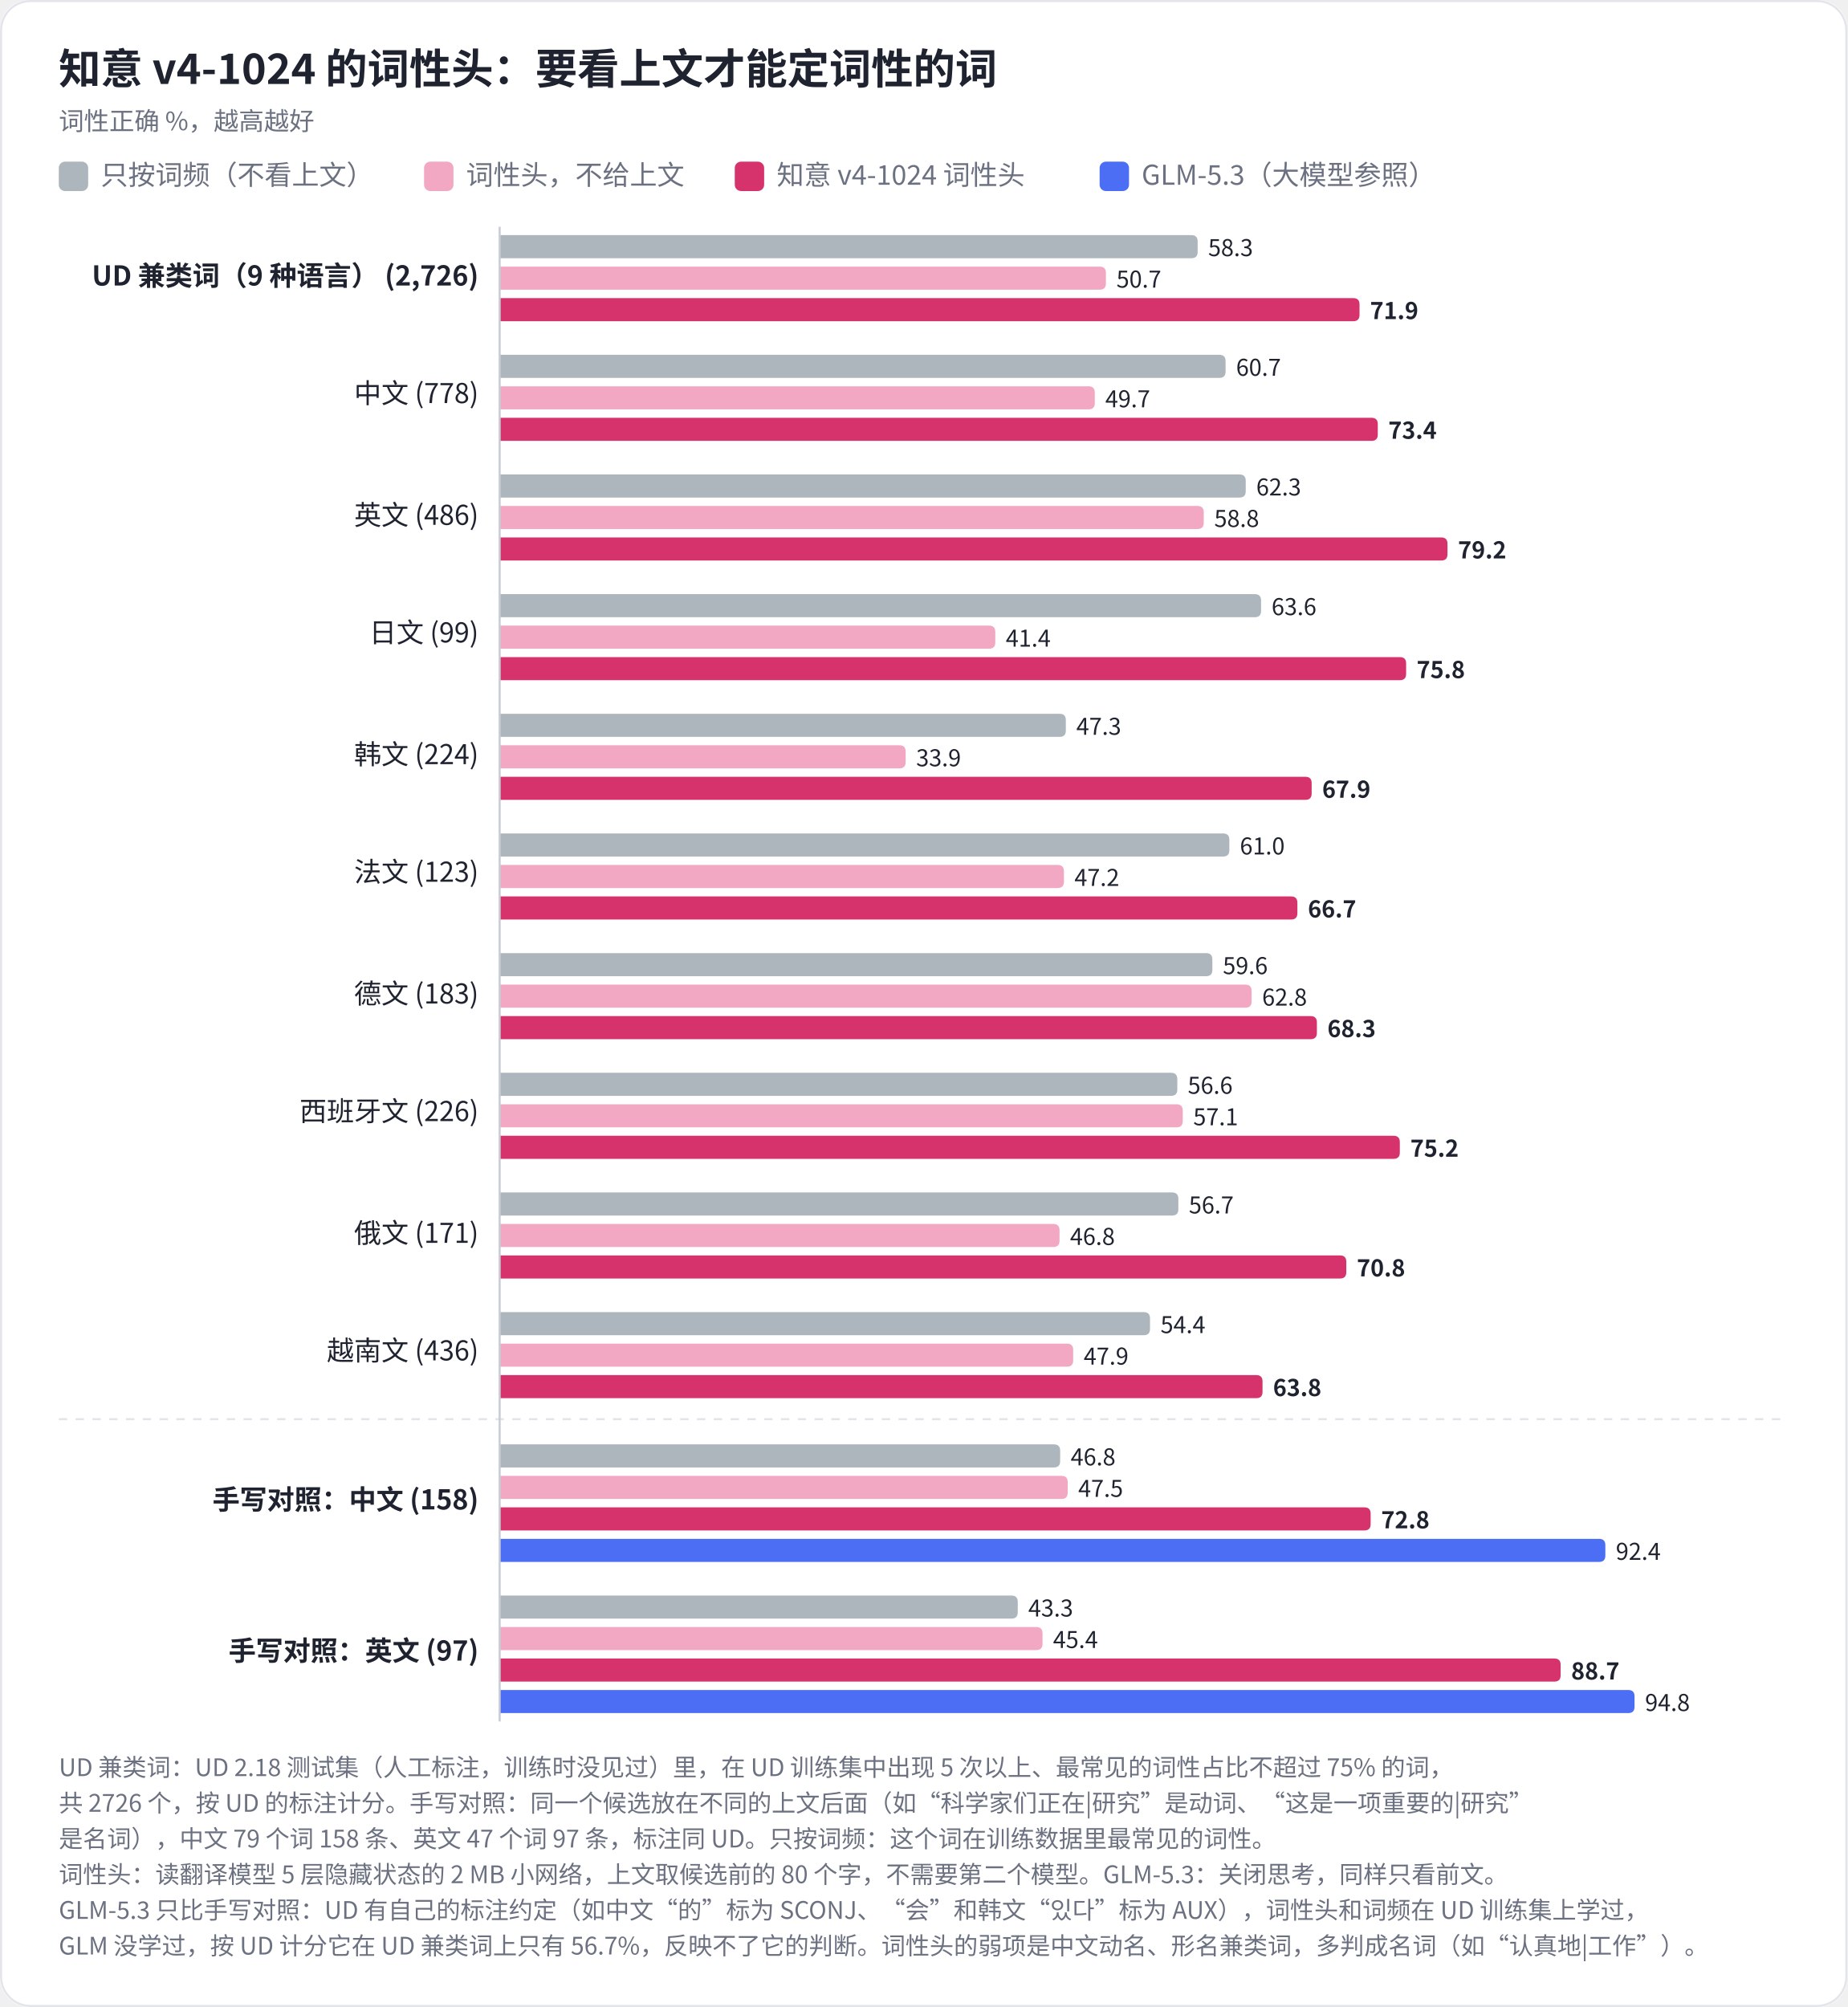
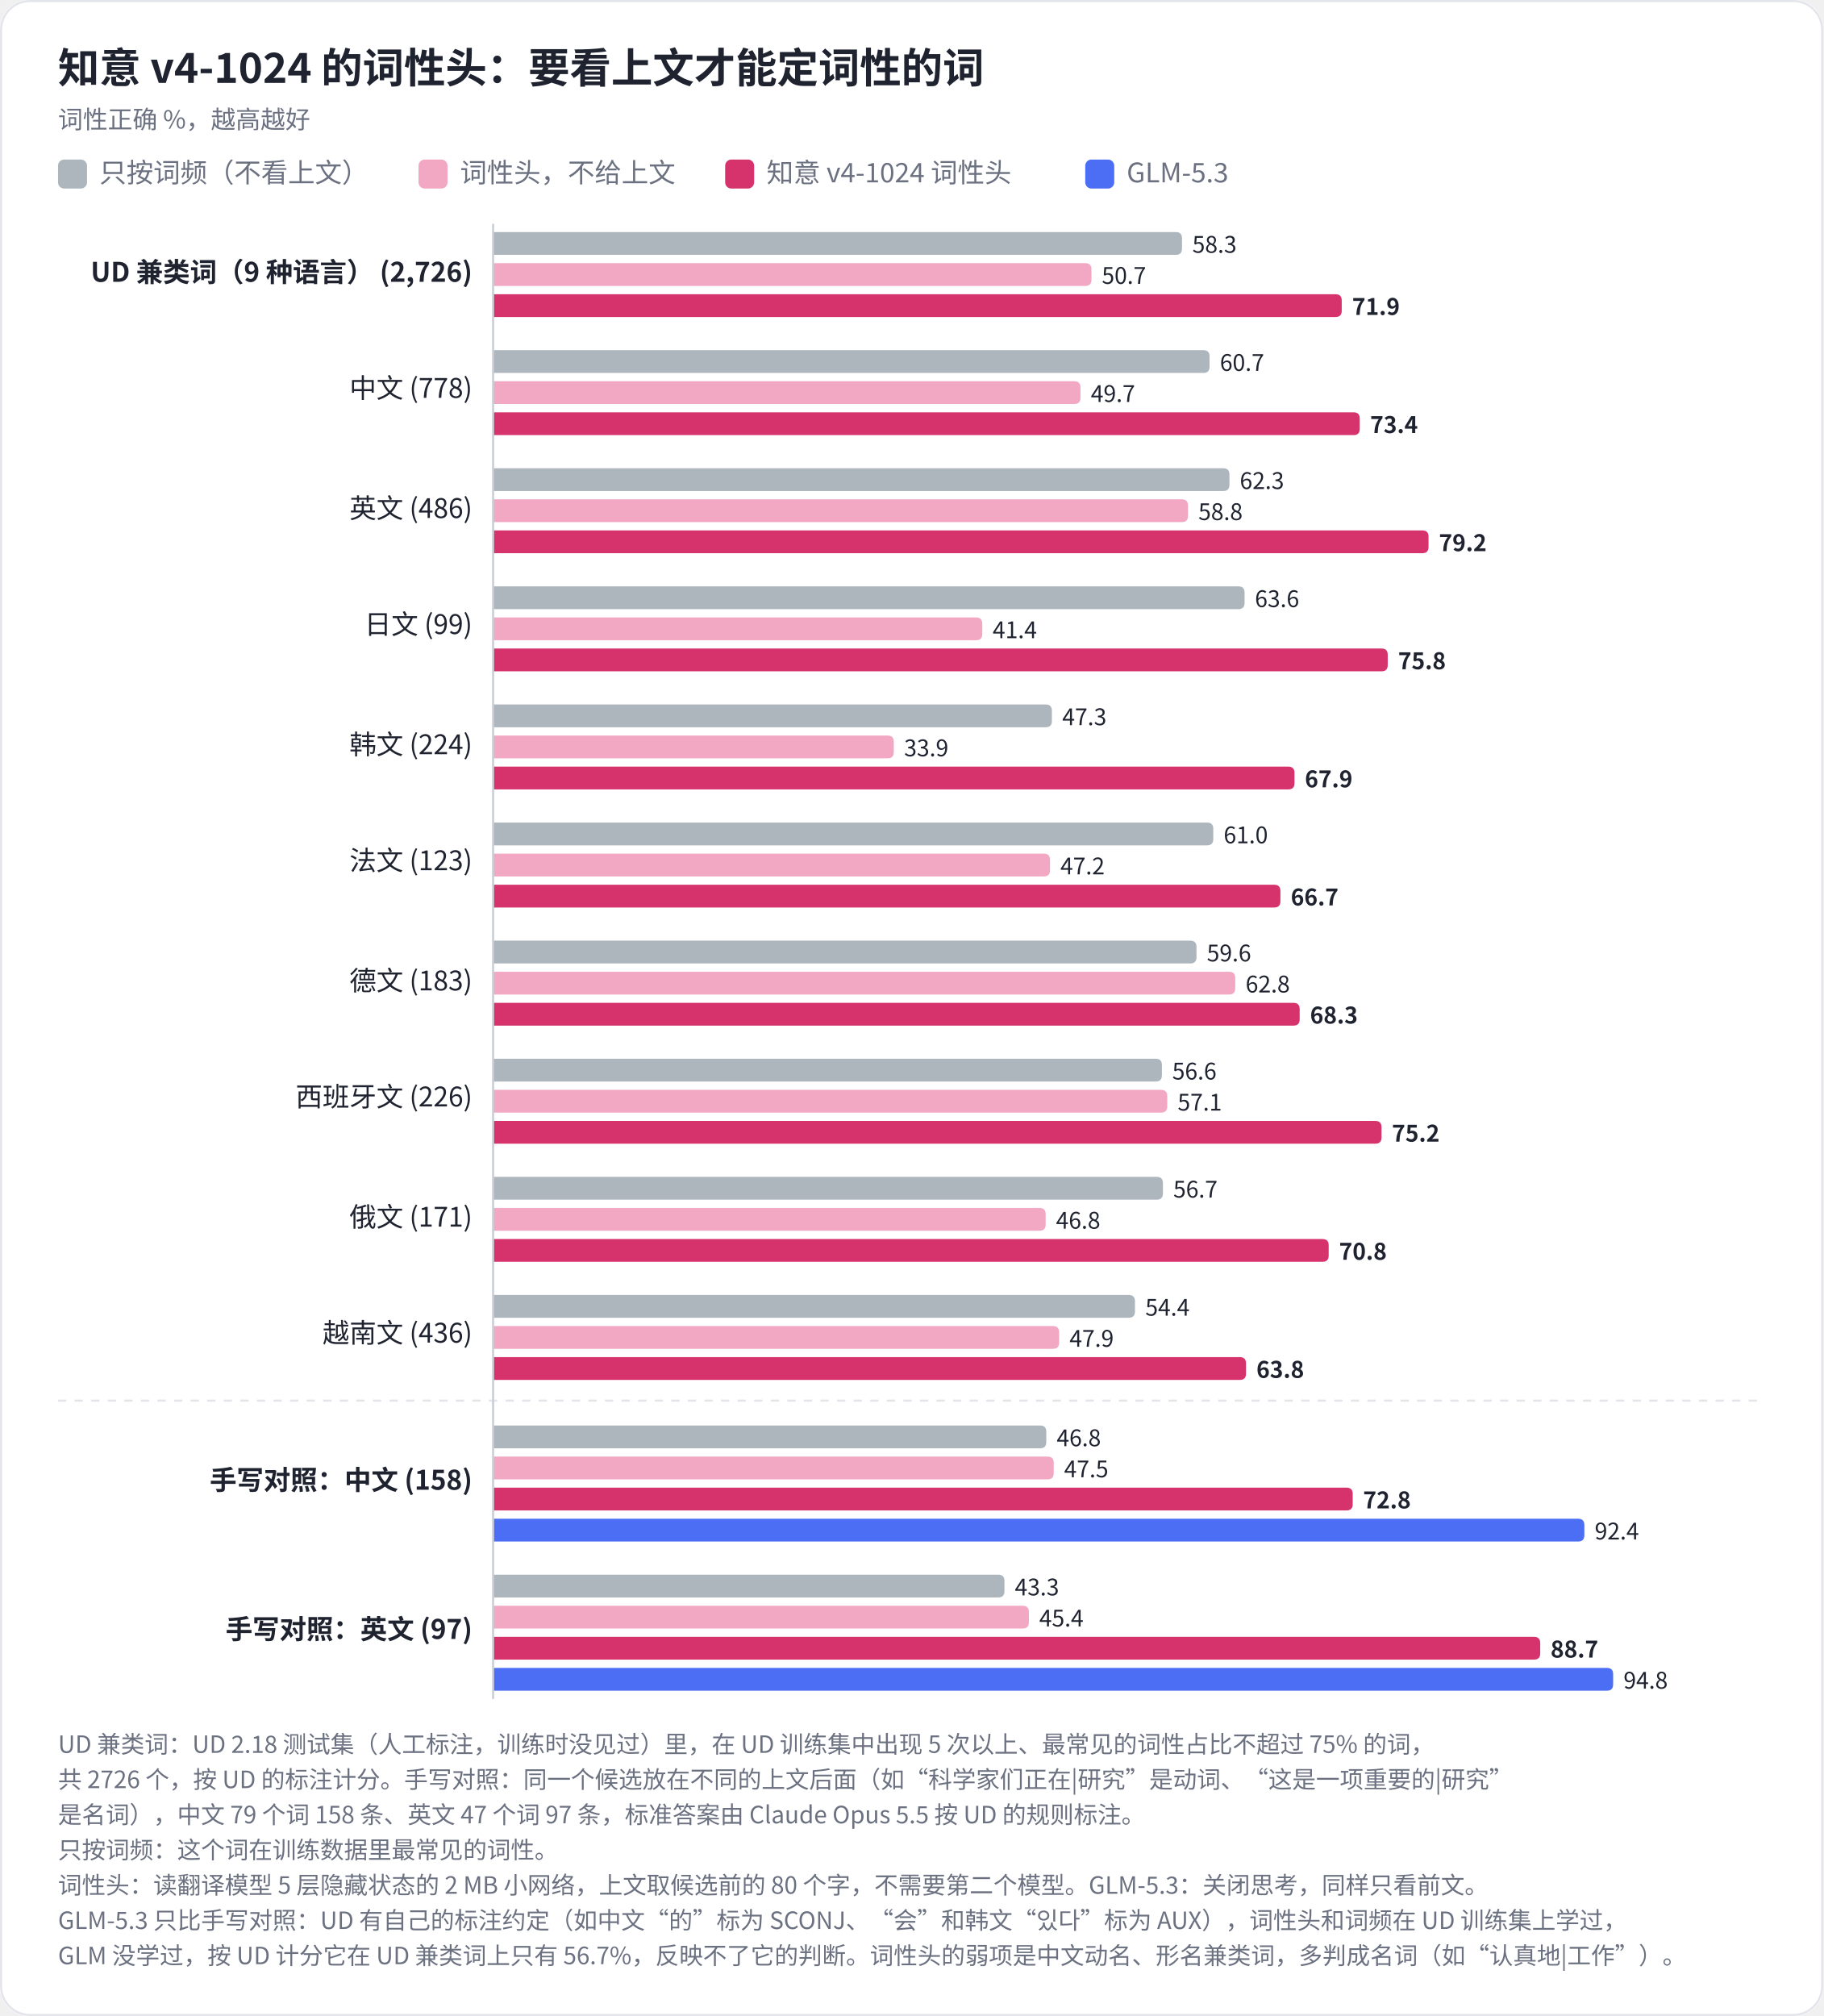
- <svg xmlns="http://www.w3.org/2000/svg" width="880" height="956" viewBox="0 0 880 956" font-family="'Microsoft YaHei','PingFang SC','Noto Sans CJK SC','Segoe UI',sans-serif">
-   <rect width="880" height="956" rx="14" fill="#FFFFFF" />
-   <rect x="0.5" y="0.5" width="879" height="955" rx="14" fill="none" stroke="#E3E5EB" />
+ <svg xmlns="http://www.w3.org/2000/svg" width="880" height="973" viewBox="0 0 880 973" font-family="'Microsoft YaHei','PingFang SC','Noto Sans CJK SC','Segoe UI',sans-serif">
+   <rect width="880" height="973" rx="14" fill="#FFFFFF" />
+   <rect x="0.5" y="0.5" width="879" height="972" rx="14" fill="none" stroke="#E3E5EB" />
  <text x="28" y="40" font-size="20" font-weight="700" fill="#1F2330">知意 v4-1024 的词性头：要看上文才能定词性的词</text>
  <text x="28" y="62" font-size="12" fill="#6B7180">词性正确 %，越高越好</text>
  <rect x="28" y="77" width="14" height="14" rx="3" fill="#ADB5BD" />
  <text x="48" y="88" font-size="13" fill="#6B7180">只按词频（不看上文）</text>
  <rect x="202" y="77" width="14" height="14" rx="3" fill="#F2A7C3" />
  <text x="222" y="88" font-size="13" fill="#6B7180">词性头，不给上文</text>
  <rect x="350" y="77" width="14" height="14" rx="3" fill="#D6336C" />
  <text x="370" y="88" font-size="13" fill="#6B7180">知意 v4-1024 词性头</text>
  <rect x="523.8" y="77" width="14" height="14" rx="3" fill="#4C6EF5" />
-   <text x="543.8" y="88" font-size="13" fill="#6B7180">GLM-5.3（大模型参照）</text>
+   <text x="543.8" y="88" font-size="13" fill="#6B7180">GLM-5.3</text>
  <text x="228" y="136" font-size="13" font-weight="700" text-anchor="end" fill="#1F2330">UD 兼类词（9 种语言） (2,726)</text>
  <path d="M238,112 H567.5 Q570.5,112 570.5,115.0 V120.0 Q570.5,123 567.5,123 H238 Z" fill="#ADB5BD" />
  <text x="575.5" y="122" font-size="11" fill="#1F2330">58.3</text>
  <path d="M238,127 H523.8 Q526.8,127 526.8,130.0 V135.0 Q526.8,138 523.8,138 H238 Z" fill="#F2A7C3" />
  <text x="531.8" y="137" font-size="11" fill="#1F2330">50.7</text>
  <path d="M238,142 H644.6 Q647.6,142 647.6,145.0 V150.0 Q647.6,153 644.6,153 H238 Z" fill="#D6336C" />
  <text x="652.6" y="152" font-size="11" font-weight="700" fill="#1F2330">71.9</text>
  <text x="228" y="192" font-size="13" text-anchor="end" fill="#1F2330">中文 (778)</text>
  <path d="M238,169 H580.8 Q583.8,169 583.8,172.0 V177.0 Q583.8,180 580.8,180 H238 Z" fill="#ADB5BD" />
  <text x="588.8" y="179" font-size="11" fill="#1F2330">60.7</text>
  <path d="M238,184 H518.5 Q521.5,184 521.5,187.0 V192.0 Q521.5,195 518.5,195 H238 Z" fill="#F2A7C3" />
  <text x="526.5" y="194" font-size="11" fill="#1F2330">49.7</text>
  <path d="M238,199 H653.3 Q656.3,199 656.3,202.0 V207.0 Q656.3,210 653.3,210 H238 Z" fill="#D6336C" />
  <text x="661.3" y="209" font-size="11" font-weight="700" fill="#1F2330">73.4</text>
  <text x="228" y="250" font-size="13" text-anchor="end" fill="#1F2330">英文 (486)</text>
  <path d="M238,226 H590.4 Q593.4,226 593.4,229.0 V234.0 Q593.4,237 590.4,237 H238 Z" fill="#ADB5BD" />
  <text x="598.4" y="236" font-size="11" fill="#1F2330">62.3</text>
  <path d="M238,241 H570.4 Q573.4,241 573.4,244.0 V249.0 Q573.4,252 570.4,252 H238 Z" fill="#F2A7C3" />
  <text x="578.4" y="251" font-size="11" fill="#1F2330">58.8</text>
  <path d="M238,256 H686.5 Q689.5,256 689.5,259.0 V264.0 Q689.5,267 686.5,267 H238 Z" fill="#D6336C" />
  <text x="694.5" y="266" font-size="11" font-weight="700" fill="#1F2330">79.2</text>
  <text x="228" y="306" font-size="13" text-anchor="end" fill="#1F2330">日文 (99)</text>
  <path d="M238,283 H597.7 Q600.7,283 600.7,286.0 V291.0 Q600.7,294 597.7,294 H238 Z" fill="#ADB5BD" />
  <text x="605.7" y="293" font-size="11" fill="#1F2330">63.6</text>
  <path d="M238,298 H471.1 Q474.1,298 474.1,301.0 V306.0 Q474.1,309 471.1,309 H238 Z" fill="#F2A7C3" />
  <text x="479.1" y="308" font-size="11" fill="#1F2330">41.4</text>
  <path d="M238,313 H666.8 Q669.8,313 669.8,316.0 V321.0 Q669.8,324 666.8,324 H238 Z" fill="#D6336C" />
  <text x="674.8" y="323" font-size="11" font-weight="700" fill="#1F2330">75.8</text>
  <text x="228" y="364" font-size="13" text-anchor="end" fill="#1F2330">韩文 (224)</text>
  <path d="M238,340 H504.7 Q507.7,340 507.7,343.0 V348.0 Q507.7,351 504.7,351 H238 Z" fill="#ADB5BD" />
  <text x="512.7" y="350" font-size="11" fill="#1F2330">47.3</text>
  <path d="M238,355 H428.4 Q431.4,355 431.4,358.0 V363.0 Q431.4,366 428.4,366 H238 Z" fill="#F2A7C3" />
  <text x="436.4" y="365" font-size="11" fill="#1F2330">33.9</text>
  <path d="M238,370 H621.8 Q624.8,370 624.8,373.0 V378.0 Q624.8,381 621.8,381 H238 Z" fill="#D6336C" />
  <text x="629.8" y="380" font-size="11" font-weight="700" fill="#1F2330">67.9</text>
  <text x="228" y="420" font-size="13" text-anchor="end" fill="#1F2330">法文 (123)</text>
  <path d="M238,397 H582.6 Q585.6,397 585.6,400.0 V405.0 Q585.6,408 582.6,408 H238 Z" fill="#ADB5BD" />
  <text x="590.6" y="407" font-size="11" fill="#1F2330">61.0</text>
  <path d="M238,412 H503.8 Q506.8,412 506.8,415.0 V420.0 Q506.8,423 503.8,423 H238 Z" fill="#F2A7C3" />
  <text x="511.8" y="422" font-size="11" fill="#1F2330">47.2</text>
  <path d="M238,427 H615.0 Q618.0,427 618.0,430.0 V435.0 Q618.0,438 615.0,438 H238 Z" fill="#D6336C" />
  <text x="623.0" y="437" font-size="11" font-weight="700" fill="#1F2330">66.7</text>
  <text x="228" y="478" font-size="13" text-anchor="end" fill="#1F2330">德文 (183)</text>
  <path d="M238,454 H574.5 Q577.5,454 577.5,457.0 V462.0 Q577.5,465 574.5,465 H238 Z" fill="#ADB5BD" />
  <text x="582.5" y="464" font-size="11" fill="#1F2330">59.6</text>
  <path d="M238,469 H593.2 Q596.2,469 596.2,472.0 V477.0 Q596.2,480 593.2,480 H238 Z" fill="#F2A7C3" />
  <text x="601.2" y="479" font-size="11" fill="#1F2330">62.8</text>
  <path d="M238,484 H624.3 Q627.3,484 627.3,487.0 V492.0 Q627.3,495 624.3,495 H238 Z" fill="#D6336C" />
  <text x="632.3" y="494" font-size="11" font-weight="700" fill="#1F2330">68.3</text>
  <text x="228" y="534" font-size="13" text-anchor="end" fill="#1F2330">西班牙文 (226)</text>
  <path d="M238,511 H557.8 Q560.8,511 560.8,514.0 V519.0 Q560.8,522 557.8,522 H238 Z" fill="#ADB5BD" />
  <text x="565.8" y="521" font-size="11" fill="#1F2330">56.6</text>
  <path d="M238,526 H560.4 Q563.4,526 563.4,529.0 V534.0 Q563.4,537 560.4,537 H238 Z" fill="#F2A7C3" />
  <text x="568.4" y="536" font-size="11" fill="#1F2330">57.1</text>
  <path d="M238,541 H663.8 Q666.8,541 666.8,544.0 V549.0 Q666.8,552 663.8,552 H238 Z" fill="#D6336C" />
  <text x="671.8" y="551" font-size="11" font-weight="700" fill="#1F2330">75.2</text>
  <text x="228" y="592" font-size="13" text-anchor="end" fill="#1F2330">俄文 (171)</text>
  <path d="M238,568 H558.3 Q561.3,568 561.3,571.0 V576.0 Q561.3,579 558.3,579 H238 Z" fill="#ADB5BD" />
  <text x="566.3" y="578" font-size="11" fill="#1F2330">56.7</text>
  <path d="M238,583 H501.7 Q504.7,583 504.7,586.0 V591.0 Q504.7,594 501.7,594 H238 Z" fill="#F2A7C3" />
  <text x="509.7" y="593" font-size="11" fill="#1F2330">46.8</text>
  <path d="M238,598 H638.3 Q641.3,598 641.3,601.0 V606.0 Q641.3,609 638.3,609 H238 Z" fill="#D6336C" />
  <text x="646.3" y="608" font-size="11" font-weight="700" fill="#1F2330">70.8</text>
  <text x="228" y="648" font-size="13" text-anchor="end" fill="#1F2330">越南文 (436)</text>
  <path d="M238,625 H544.8 Q547.8,625 547.8,628.0 V633.0 Q547.8,636 544.8,636 H238 Z" fill="#ADB5BD" />
  <text x="552.8" y="635" font-size="11" fill="#1F2330">54.4</text>
  <path d="M238,640 H508.2 Q511.2,640 511.2,643.0 V648.0 Q511.2,651 508.2,651 H238 Z" fill="#F2A7C3" />
  <text x="516.2" y="650" font-size="11" fill="#1F2330">47.9</text>
  <path d="M238,655 H598.4 Q601.4,655 601.4,658.0 V663.0 Q601.4,666 598.4,666 H238 Z" fill="#D6336C" />
  <text x="606.4" y="665" font-size="11" font-weight="700" fill="#1F2330">63.8</text>
  <line x1="28" y1="676.0" x2="852" y2="676.0" stroke="#E3E5EB" stroke-dasharray="4 4" />
  <text x="228" y="719" font-size="13" font-weight="700" text-anchor="end" fill="#1F2330">手写对照：中文 (158)</text>
  <path d="M238,688 H502.0 Q505.0,688 505.0,691.0 V696.0 Q505.0,699 502.0,699 H238 Z" fill="#ADB5BD" />
  <text x="510.0" y="698" font-size="11" fill="#1F2330">46.8</text>
  <path d="M238,703 H505.6 Q508.6,703 508.6,706.0 V711.0 Q508.6,714 505.6,714 H238 Z" fill="#F2A7C3" />
  <text x="513.6" y="713" font-size="11" fill="#1F2330">47.5</text>
  <path d="M238,718 H649.9 Q652.9,718 652.9,721.0 V726.0 Q652.9,729 649.9,729 H238 Z" fill="#D6336C" />
  <text x="657.9" y="728" font-size="11" font-weight="700" fill="#1F2330">72.8</text>
  <path d="M238,733 H761.7 Q764.7,733 764.7,736.0 V741.0 Q764.7,744 761.7,744 H238 Z" fill="#4C6EF5" />
  <text x="769.7" y="743" font-size="11" fill="#1F2330">92.4</text>
  <text x="228" y="791" font-size="13" font-weight="700" text-anchor="end" fill="#1F2330">手写对照：英文 (97)</text>
  <path d="M238,760 H481.8 Q484.8,760 484.8,763.0 V768.0 Q484.8,771 481.8,771 H238 Z" fill="#ADB5BD" />
  <text x="489.8" y="770" font-size="11" fill="#1F2330">43.3</text>
  <path d="M238,775 H493.6 Q496.6,775 496.6,778.0 V783.0 Q496.6,786 493.6,786 H238 Z" fill="#F2A7C3" />
  <text x="501.6" y="785" font-size="11" fill="#1F2330">45.4</text>
  <path d="M238,790 H740.4 Q743.4,790 743.4,793.0 V798.0 Q743.4,801 740.4,801 H238 Z" fill="#D6336C" />
  <text x="748.4" y="800" font-size="11" font-weight="700" fill="#1F2330">88.7</text>
  <path d="M238,805 H775.6 Q778.6,805 778.6,808.0 V813.0 Q778.6,816 775.6,816 H238 Z" fill="#4C6EF5" />
  <text x="783.6" y="815" font-size="11" fill="#1F2330">94.8</text>
  <line x1="238" y1="108" x2="238" y2="820" stroke="#C9CDD6" />
  <text x="28" y="846" font-size="11.5" fill="#6B7180">UD 兼类词：UD 2.18 测试集（人工标注，训练时没见过）里，在 UD 训练集中出现 5 次以上、最常见的词性占比不超过 75% 的词，</text>
  <text x="28" y="863" font-size="11.5" fill="#6B7180">共 2726 个，按 UD 的标注计分。手写对照：同一个候选放在不同的上文后面（如“科学家们正在|研究”是动词、“这是一项重要的|研究”</text>
-   <text x="28" y="880" font-size="11.5" fill="#6B7180">是名词），中文 79 个词 158 条、英文 47 个词 97 条，标注同 UD。只按词频：这个词在训练数据里最常见的词性。</text>
-   <text x="28" y="897" font-size="11.5" fill="#6B7180">词性头：读翻译模型 5 层隐藏状态的 2 MB 小网络，上文取候选前的 80 个字，不需要第二个模型。GLM-5.3：关闭思考，同样只看前文。</text>
-   <text x="28" y="914" font-size="11.5" fill="#6B7180">GLM-5.3 只比手写对照：UD 有自己的标注约定（如中文“的”标为 SCONJ、“会”和韩文“있다”标为 AUX），词性头和词频在 UD 训练集上学过，</text>
-   <text x="28" y="931" font-size="11.5" fill="#6B7180">GLM 没学过，按 UD 计分它在 UD 兼类词上只有 56.7%，反映不了它的判断。词性头的弱项是中文动名、形名兼类词，多判成名词（如“认真地|工作”）。</text>
+   <text x="28" y="880" font-size="11.5" fill="#6B7180">是名词），中文 79 个词 158 条、英文 47 个词 97 条，标准答案由 Claude Opus 5.5 按 UD 的规则标注。</text>
+   <text x="28" y="897" font-size="11.5" fill="#6B7180">只按词频：这个词在训练数据里最常见的词性。</text>
+   <text x="28" y="914" font-size="11.5" fill="#6B7180">词性头：读翻译模型 5 层隐藏状态的 2 MB 小网络，上文取候选前的 80 个字，不需要第二个模型。GLM-5.3：关闭思考，同样只看前文。</text>
+   <text x="28" y="931" font-size="11.5" fill="#6B7180">GLM-5.3 只比手写对照：UD 有自己的标注约定（如中文“的”标为 SCONJ、“会”和韩文“있다”标为 AUX），词性头和词频在 UD 训练集上学过，</text>
+   <text x="28" y="948" font-size="11.5" fill="#6B7180">GLM 没学过，按 UD 计分它在 UD 兼类词上只有 56.7%，反映不了它的判断。词性头的弱项是中文动名、形名兼类词，多判成名词（如“认真地|工作”）。</text>
</svg>
